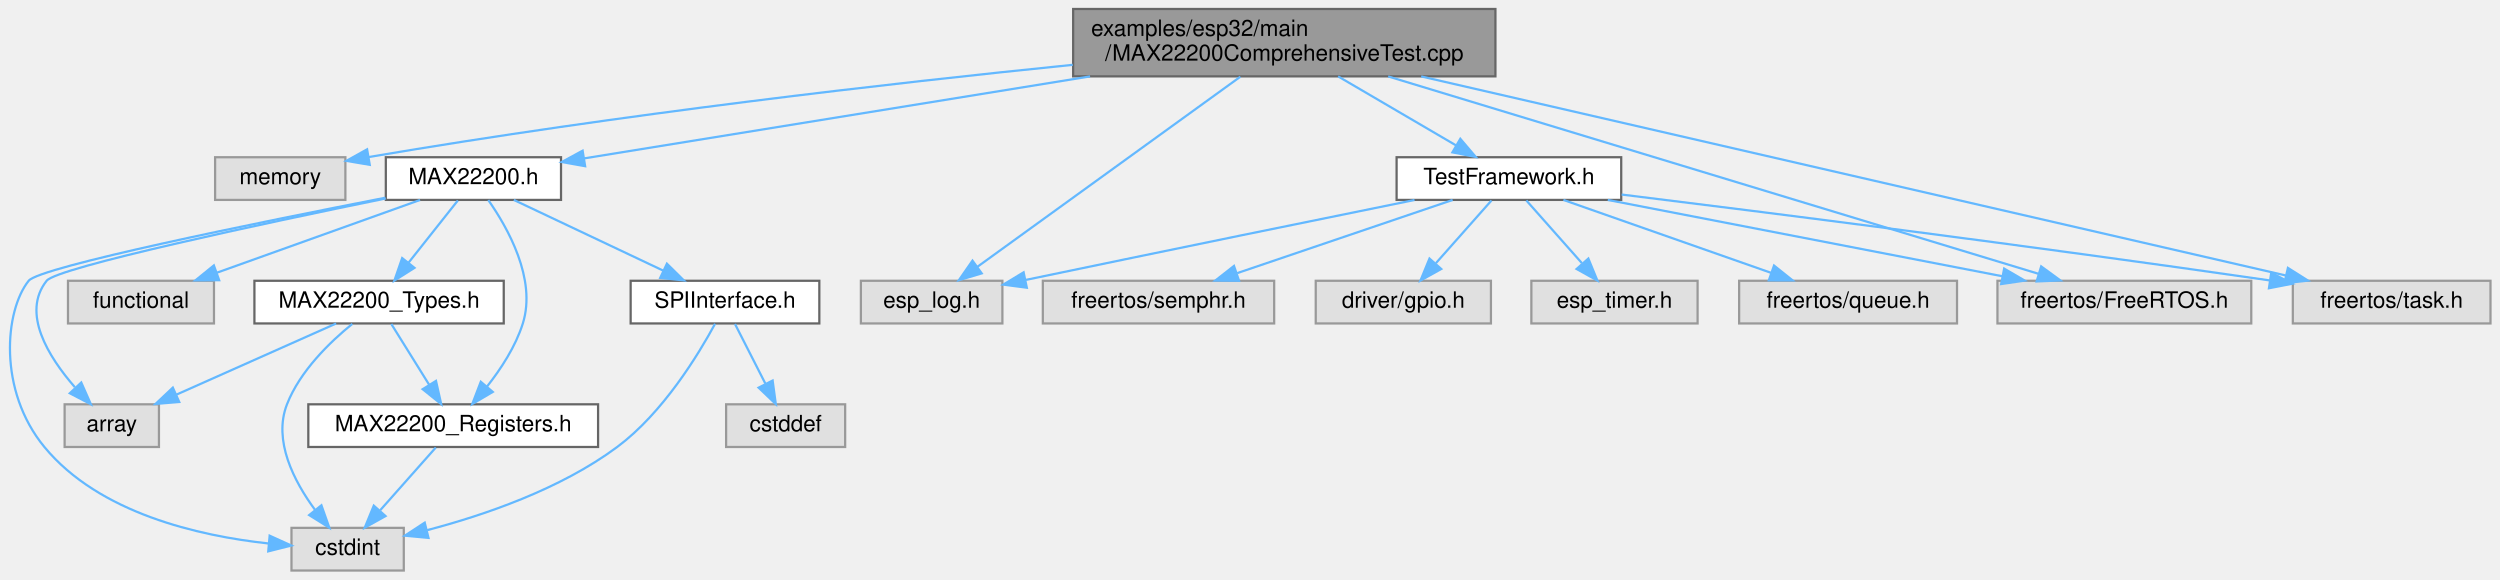
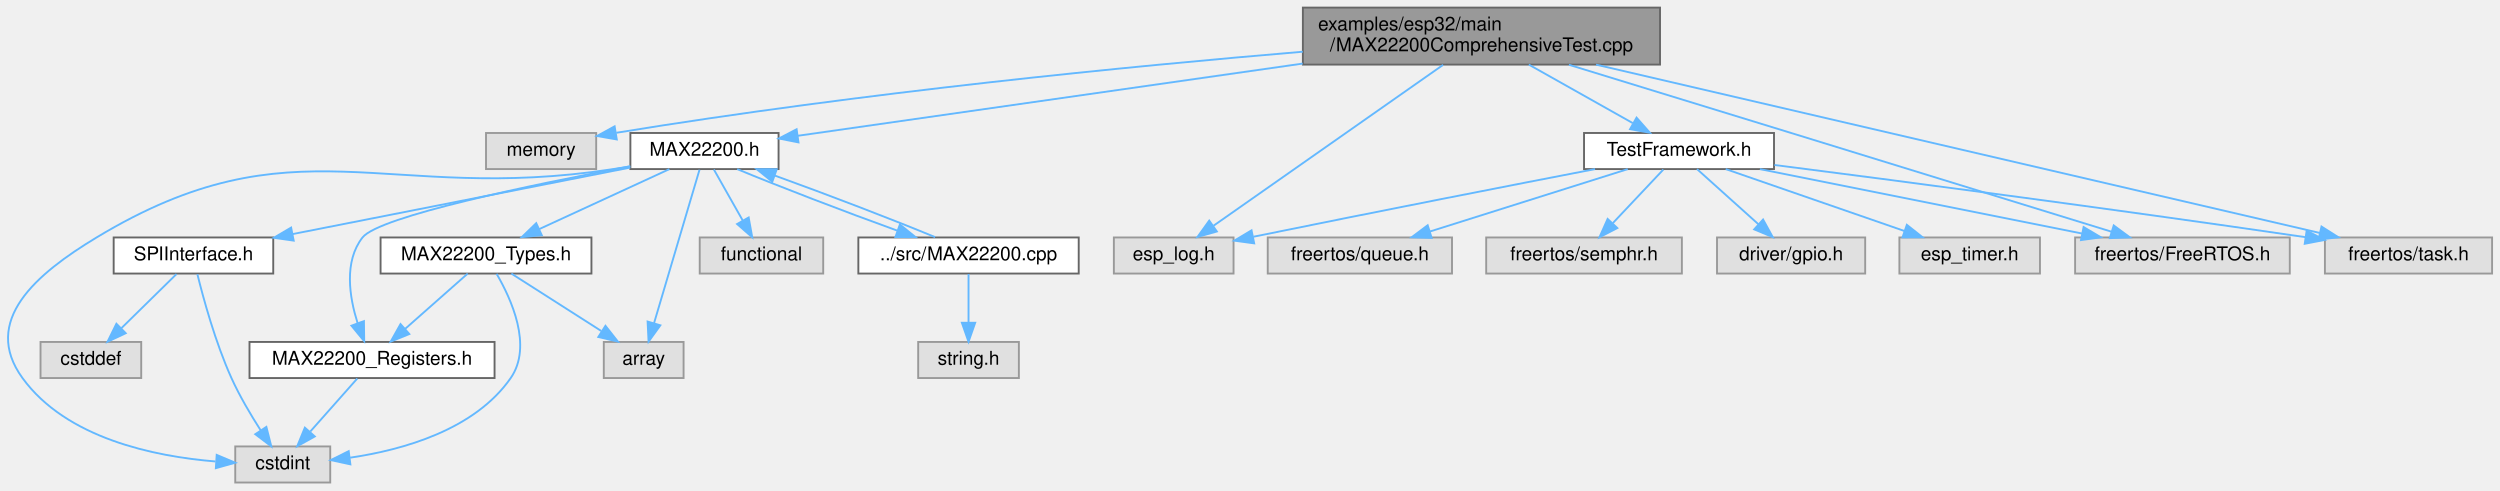
- <svg xmlns="http://www.w3.org/2000/svg" xmlns:xlink="http://www.w3.org/1999/xlink" width="1113pt" height="258pt" viewBox="0.00 0.00 1112.53 258.00">
+ <svg xmlns="http://www.w3.org/2000/svg" xmlns:xlink="http://www.w3.org/1999/xlink" width="1316pt" height="258pt" viewBox="0.00 0.00 1315.67 258.00">
  <g id="graph0" class="graph" transform="scale(1 1) rotate(0) translate(4 254)">
    <g id="Node000001" class="node">
      <g id="a_Node000001">
        <a xlink:title="Comprehensive test suite for MAX22200 driver on ESP32-C6.">
-           <polygon fill="#999999" stroke="#666666" points="661.53,-250 473.53,-250 473.53,-220 661.53,-220 661.53,-250" />
-           <text text-anchor="start" x="481.53" y="-238" font-family="Helvetica,sans-Serif" font-size="10.00">examples/esp32/main</text>
-           <text text-anchor="middle" x="567.53" y="-227" font-family="Helvetica,sans-Serif" font-size="10.00">/MAX22200ComprehensiveTest.cpp</text>
+           <polygon fill="#999999" stroke="#666666" points="869.67,-250 681.67,-250 681.67,-220 869.67,-220 869.67,-250" />
+           <text text-anchor="start" x="689.67" y="-238" font-family="Helvetica,sans-Serif" font-size="10.00">examples/esp32/main</text>
+           <text text-anchor="middle" x="775.67" y="-227" font-family="Helvetica,sans-Serif" font-size="10.00">/MAX22200ComprehensiveTest.cpp</text>
        </a>
      </g>
    </g>
    <g id="Node000002" class="node">
      <g id="a_Node000002">
        <a xlink:title=" ">
-           <polygon fill="#e0e0e0" stroke="#999999" points="149.53,-184 91.53,-184 91.53,-165 149.53,-165 149.53,-184" />
-           <text text-anchor="middle" x="120.53" y="-172" font-family="Helvetica,sans-Serif" font-size="10.00">memory</text>
+           <polygon fill="#e0e0e0" stroke="#999999" points="309.67,-184 251.67,-184 251.67,-165 309.67,-165 309.67,-184" />
+           <text text-anchor="middle" x="280.67" y="-172" font-family="Helvetica,sans-Serif" font-size="10.00">memory</text>
        </a>
      </g>
    </g>
    <g id="edge1_Node000001_Node000002" class="edge">
      <g id="a_edge1_Node000001_Node000002">
        <a xlink:title=" ">
-           <path fill="none" stroke="#63b8ff" d="M473.34,-225.14C392.55,-216.93 272.87,-203.32 159.8,-184.07" />
-           <polygon fill="#63b8ff" stroke="#63b8ff" points="160.38,-180.62 149.94,-182.38 159.2,-187.52 160.38,-180.62" />
+           <path fill="none" stroke="#63b8ff" d="M681.61,-226.78C591.27,-219.15 450.82,-205.44 320.25,-184.1" />
+           <polygon fill="#63b8ff" stroke="#63b8ff" points="320.51,-180.59 310.07,-182.41 319.37,-187.5 320.51,-180.59" />
        </a>
      </g>
    </g>
    <g id="Node000003" class="node">
      <g id="a_Node000003">
        <a xlink:href="MAX22200_8h.html" target="_top" xlink:title="Main driver class for MAX22200 octal solenoid and motor driver.">
-           <polygon fill="white" stroke="#666666" points="245.53,-184 167.53,-184 167.53,-165 245.53,-165 245.53,-184" />
-           <text text-anchor="middle" x="206.53" y="-172" font-family="Helvetica,sans-Serif" font-size="10.00">MAX22200.h</text>
+           <polygon fill="white" stroke="#666666" points="405.67,-184 327.67,-184 327.67,-165 405.67,-165 405.67,-184" />
+           <text text-anchor="middle" x="366.67" y="-172" font-family="Helvetica,sans-Serif" font-size="10.00">MAX22200.h</text>
        </a>
      </g>
    </g>
    <g id="edge2_Node000001_Node000003" class="edge">
      <g id="a_edge2_Node000001_Node000003">
        <a xlink:title=" ">
-           <path fill="none" stroke="#63b8ff" d="M481.07,-219.99C410.62,-208.57 313.66,-192.86 255.82,-183.49" />
-           <polygon fill="#63b8ff" stroke="#63b8ff" points="256.27,-180.01 245.84,-181.87 255.15,-186.92 256.27,-180.01" />
-         </a>
-       </g>
-     </g>
-     <g id="Node000011" class="node">
-       <g id="a_Node000011">
-         <a xlink:href="TestFramework_8h.html" target="_top" xlink:title="Shared testing framework for ESP32-C6 comprehensive test suites.">
-           <polygon fill="white" stroke="#666666" points="717.53,-184 617.53,-184 617.53,-165 717.53,-165 717.53,-184" />
-           <text text-anchor="middle" x="667.53" y="-172" font-family="Helvetica,sans-Serif" font-size="10.00">TestFramework.h</text>
-         </a>
-       </g>
-     </g>
-     <g id="edge15_Node000001_Node000011" class="edge">
-       <g id="a_edge15_Node000001_Node000011">
-         <a xlink:title=" ">
-           <path fill="none" stroke="#63b8ff" d="M591.49,-219.99C607.43,-210.66 628.27,-198.47 644.1,-189.21" />
-           <polygon fill="#63b8ff" stroke="#63b8ff" points="645.9,-192.21 652.77,-184.14 642.37,-186.17 645.9,-192.21" />
+           <path fill="none" stroke="#63b8ff" d="M681.59,-220.54C598.74,-208.69 481.38,-191.91 415.83,-182.53" />
+           <polygon fill="#63b8ff" stroke="#63b8ff" points="416.16,-179.04 405.77,-181.09 415.17,-185.97 416.16,-179.04" />
        </a>
      </g>
    </g>
    <g id="Node000013" class="node">
      <g id="a_Node000013">
-         <a xlink:title=" ">
-           <polygon fill="#e0e0e0" stroke="#999999" points="442.03,-129 379.03,-129 379.03,-110 442.03,-110 442.03,-129" />
-           <text text-anchor="middle" x="410.53" y="-117" font-family="Helvetica,sans-Serif" font-size="10.00">esp_log.h</text>
-         </a>
-       </g>
-     </g>
-     <g id="edge25_Node000001_Node000013" class="edge">
-       <g id="a_edge25_Node000001_Node000013">
-         <a xlink:title=" ">
-           <path fill="none" stroke="#63b8ff" d="M547.97,-219.85C518.04,-198.22 461.19,-157.12 430.83,-135.17" />
-           <polygon fill="#63b8ff" stroke="#63b8ff" points="432.82,-132.29 422.67,-129.27 428.72,-137.97 432.82,-132.29" />
+         <a xlink:href="TestFramework_8h.html" target="_top" xlink:title="Shared testing framework for ESP32-C6 comprehensive test suites.">
+           <polygon fill="white" stroke="#666666" points="929.67,-184 829.67,-184 829.67,-165 929.67,-165 929.67,-184" />
+           <text text-anchor="middle" x="879.67" y="-172" font-family="Helvetica,sans-Serif" font-size="10.00">TestFramework.h</text>
+         </a>
+       </g>
+     </g>
+     <g id="edge18_Node000001_Node000013" class="edge">
+       <g id="a_edge18_Node000001_Node000013">
+         <a xlink:title=" ">
+           <path fill="none" stroke="#63b8ff" d="M800.59,-219.99C817.16,-210.66 838.84,-198.47 855.3,-189.21" />
+           <polygon fill="#63b8ff" stroke="#63b8ff" points="857.32,-192.09 864.32,-184.14 853.88,-185.99 857.32,-192.09" />
        </a>
      </g>
    </g>
    <g id="Node000015" class="node">
      <g id="a_Node000015">
        <a xlink:title=" ">
-           <polygon fill="#e0e0e0" stroke="#999999" points="998.03,-129 885.03,-129 885.03,-110 998.03,-110 998.03,-129" />
-           <text text-anchor="middle" x="941.53" y="-117" font-family="Helvetica,sans-Serif" font-size="10.00">freertos/FreeRTOS.h</text>
-         </a>
-       </g>
-     </g>
-     <g id="edge23_Node000001_Node000015" class="edge">
-       <g id="a_edge23_Node000001_Node000015">
-         <a xlink:title=" ">
-           <path fill="none" stroke="#63b8ff" d="M613.77,-219.97C688.47,-197.3 834.29,-153.05 903.42,-132.07" />
-           <polygon fill="#63b8ff" stroke="#63b8ff" points="904.5,-135.4 913.05,-129.14 902.46,-128.7 904.5,-135.4" />
-         </a>
-       </g>
-     </g>
-     <g id="Node000018" class="node">
-       <g id="a_Node000018">
-         <a xlink:title=" ">
-           <polygon fill="#e0e0e0" stroke="#999999" points="1104.53,-129 1016.53,-129 1016.53,-110 1104.53,-110 1104.53,-129" />
-           <text text-anchor="middle" x="1060.53" y="-117" font-family="Helvetica,sans-Serif" font-size="10.00">freertos/task.h</text>
-         </a>
-       </g>
-     </g>
-     <g id="edge24_Node000001_Node000018" class="edge">
-       <g id="a_edge24_Node000001_Node000018">
-         <a xlink:title=" ">
-           <path fill="none" stroke="#63b8ff" d="M628.48,-219.97C728.08,-197.04 923.6,-152.03 1013.4,-131.35" />
-           <polygon fill="#63b8ff" stroke="#63b8ff" points="1014.34,-134.73 1023.3,-129.07 1012.77,-127.9 1014.34,-134.73" />
+           <polygon fill="#e0e0e0" stroke="#999999" points="645.17,-129 582.17,-129 582.17,-110 645.17,-110 645.17,-129" />
+           <text text-anchor="middle" x="613.67" y="-117" font-family="Helvetica,sans-Serif" font-size="10.00">esp_log.h</text>
+         </a>
+       </g>
+     </g>
+     <g id="edge28_Node000001_Node000015" class="edge">
+       <g id="a_edge28_Node000001_Node000015">
+         <a xlink:title=" ">
+           <path fill="none" stroke="#63b8ff" d="M755.48,-219.85C724.61,-198.22 665.94,-157.12 634.62,-135.17" />
+           <polygon fill="#63b8ff" stroke="#63b8ff" points="636.39,-132.14 626.19,-129.27 632.37,-137.88 636.39,-132.14" />
+         </a>
+       </g>
+     </g>
+     <g id="Node000017" class="node">
+       <g id="a_Node000017">
+         <a xlink:title=" ">
+           <polygon fill="#e0e0e0" stroke="#999999" points="1201.17,-129 1088.17,-129 1088.17,-110 1201.17,-110 1201.17,-129" />
+           <text text-anchor="middle" x="1144.67" y="-117" font-family="Helvetica,sans-Serif" font-size="10.00">freertos/FreeRTOS.h</text>
+         </a>
+       </g>
+     </g>
+     <g id="edge26_Node000001_Node000017" class="edge">
+       <g id="a_edge26_Node000001_Node000017">
+         <a xlink:title=" ">
+           <path fill="none" stroke="#63b8ff" d="M821.7,-219.9C854.35,-209.89 899.21,-196.14 938.67,-184 997.66,-165.86 1066.13,-144.74 1107.39,-132.01" />
+           <polygon fill="#63b8ff" stroke="#63b8ff" points="1108.5,-135.33 1117.02,-129.04 1106.44,-128.64 1108.5,-135.33" />
+         </a>
+       </g>
+     </g>
+     <g id="Node000020" class="node">
+       <g id="a_Node000020">
+         <a xlink:title=" ">
+           <polygon fill="#e0e0e0" stroke="#999999" points="1307.67,-129 1219.67,-129 1219.67,-110 1307.67,-110 1307.67,-129" />
+           <text text-anchor="middle" x="1263.67" y="-117" font-family="Helvetica,sans-Serif" font-size="10.00">freertos/task.h</text>
+         </a>
+       </g>
+     </g>
+     <g id="edge27_Node000001_Node000020" class="edge">
+       <g id="a_edge27_Node000001_Node000020">
+         <a xlink:title=" ">
+           <path fill="none" stroke="#63b8ff" d="M836,-219.97C934.59,-197.04 1128.13,-152.03 1217.02,-131.35" />
+           <polygon fill="#63b8ff" stroke="#63b8ff" points="1217.87,-134.75 1226.82,-129.07 1216.29,-127.93 1217.87,-134.75" />
        </a>
      </g>
    </g>
    <g id="Node000004" class="node">
      <g id="a_Node000004">
        <a xlink:href="MAX22200__Registers_8h.html" target="_top" xlink:title="Register definitions and constants for MAX22200 IC.">
-           <polygon fill="white" stroke="#666666" points="262.03,-74 133.03,-74 133.03,-55 262.03,-55 262.03,-74" />
-           <text text-anchor="middle" x="197.53" y="-62" font-family="Helvetica,sans-Serif" font-size="10.00">MAX22200_Registers.h</text>
+           <polygon fill="white" stroke="#666666" points="256.17,-74 127.17,-74 127.17,-55 256.17,-55 256.17,-74" />
+           <text text-anchor="middle" x="191.67" y="-62" font-family="Helvetica,sans-Serif" font-size="10.00">MAX22200_Registers.h</text>
        </a>
      </g>
    </g>
    <g id="edge3_Node000003_Node000004" class="edge">
      <g id="a_edge3_Node000003_Node000004">
        <a xlink:title=" ">
-           <path fill="none" stroke="#63b8ff" d="M213.15,-164.93C221.69,-152.77 234.76,-129.81 228.53,-110 225.3,-99.71 218.76,-89.72 212.51,-81.82" />
-           <polygon fill="#63b8ff" stroke="#63b8ff" points="215.15,-79.52 206.02,-74.15 209.81,-84.04 215.15,-79.52" />
+           <path fill="none" stroke="#63b8ff" d="M327.48,-166.45C277.21,-157 195.41,-140.15 186.67,-129 176.79,-116.37 179.71,-97.67 184.1,-83.83" />
+           <polygon fill="#63b8ff" stroke="#63b8ff" points="187.41,-84.97 187.55,-74.38 180.83,-82.57 187.41,-84.97" />
        </a>
      </g>
    </g>
    <g id="Node000005" class="node">
      <g id="a_Node000005">
        <a xlink:title=" ">
-           <polygon fill="#e0e0e0" stroke="#999999" points="175.53,-19 125.53,-19 125.53,0 175.53,0 175.53,-19" />
-           <text text-anchor="middle" x="150.53" y="-7" font-family="Helvetica,sans-Serif" font-size="10.00">cstdint</text>
+           <polygon fill="#e0e0e0" stroke="#999999" points="169.67,-19 119.67,-19 119.67,0 169.67,0 169.67,-19" />
+           <text text-anchor="middle" x="144.67" y="-7" font-family="Helvetica,sans-Serif" font-size="10.00">cstdint</text>
        </a>
      </g>
    </g>
    <g id="edge13_Node000003_Node000005" class="edge">
      <g id="a_edge13_Node000003_Node000005">
        <a xlink:title=" ">
-           <path fill="none" stroke="#63b8ff" d="M167.26,-165.97C110.97,-155 13.53,-135.24 8.53,-129 -2.14,-115.66 -5.23,-80.18 15.53,-55 39.86,-25.49 84.21,-15.4 115.43,-12.03" />
-           <polygon fill="#63b8ff" stroke="#63b8ff" points="115.81,-15.51 125.46,-11.13 115.19,-8.54 115.81,-15.51" />
+           <path fill="none" stroke="#63b8ff" d="M327.67,-166.45C324.63,-165.94 321.6,-165.45 318.67,-165 198.16,-146.36 151.09,-191.99 46.67,-129 14.84,-109.8 -14.18,-85.08 7.67,-55 30.72,-23.28 76.92,-13.72 109.27,-11.08" />
+           <polygon fill="#63b8ff" stroke="#63b8ff" points="109.9,-14.55 119.66,-10.42 109.46,-7.56 109.9,-14.55" />
        </a>
      </g>
    </g>
    <g id="Node000006" class="node">
      <g id="a_Node000006">
        <a xlink:href="MAX22200__Types_8h.html" target="_top" xlink:title="Type definitions and structures for MAX22200 driver.">
-           <polygon fill="white" stroke="#666666" points="220.03,-129 109.03,-129 109.03,-110 220.03,-110 220.03,-129" />
-           <text text-anchor="middle" x="164.53" y="-117" font-family="Helvetica,sans-Serif" font-size="10.00">MAX22200_Types.h</text>
+           <polygon fill="white" stroke="#666666" points="307.17,-129 196.17,-129 196.17,-110 307.17,-110 307.17,-129" />
+           <text text-anchor="middle" x="251.67" y="-117" font-family="Helvetica,sans-Serif" font-size="10.00">MAX22200_Types.h</text>
        </a>
      </g>
    </g>
    <g id="edge5_Node000003_Node000006" class="edge">
      <g id="a_edge5_Node000003_Node000006">
        <a xlink:title=" ">
-           <path fill="none" stroke="#63b8ff" d="M199.6,-164.75C193.67,-157.26 184.96,-146.28 177.71,-137.13" />
-           <polygon fill="#63b8ff" stroke="#63b8ff" points="180.29,-134.75 171.34,-129.09 174.81,-139.1 180.29,-134.75" />
+           <path fill="none" stroke="#63b8ff" d="M348.2,-164.98C329.7,-156.46 300.99,-143.23 279.69,-133.41" />
+           <polygon fill="#63b8ff" stroke="#63b8ff" points="281.03,-130.18 270.49,-129.17 278.1,-136.53 281.03,-130.18" />
        </a>
      </g>
    </g>
    <g id="Node000007" class="node">
      <g id="a_Node000007">
        <a xlink:title=" ">
-           <polygon fill="#e0e0e0" stroke="#999999" points="66.53,-74 24.53,-74 24.53,-55 66.53,-55 66.53,-74" />
-           <text text-anchor="middle" x="45.53" y="-62" font-family="Helvetica,sans-Serif" font-size="10.00">array</text>
+           <polygon fill="#e0e0e0" stroke="#999999" points="355.67,-74 313.67,-74 313.67,-55 355.67,-55 355.67,-74" />
+           <text text-anchor="middle" x="334.67" y="-62" font-family="Helvetica,sans-Serif" font-size="10.00">array</text>
        </a>
      </g>
    </g>
    <g id="edge12_Node000003_Node000007" class="edge">
      <g id="a_edge12_Node000003_Node000007">
        <a xlink:title=" ">
-           <path fill="none" stroke="#63b8ff" d="M167.49,-165.64C113.28,-154.55 21.27,-134.97 16.53,-129 5.19,-114.69 17.25,-95.22 29.1,-81.62" />
-           <polygon fill="#63b8ff" stroke="#63b8ff" points="31.94,-83.71 36.23,-74.02 26.84,-78.92 31.94,-83.71" />
+           <path fill="none" stroke="#63b8ff" d="M364.06,-164.66C358.85,-147.09 347.1,-107.45 340.14,-83.95" />
+           <polygon fill="#63b8ff" stroke="#63b8ff" points="343.44,-82.75 337.24,-74.16 336.73,-84.74 343.44,-82.75" />
        </a>
      </g>
    </g>
    <g id="Node000008" class="node">
      <g id="a_Node000008">
-         <a xlink:href="SPIInterface_8h.html" target="_top" xlink:title="Abstract base class for SPI communication interface.">
-           <polygon fill="white" stroke="#666666" points="360.53,-129 276.53,-129 276.53,-110 360.53,-110 360.53,-129" />
-           <text text-anchor="middle" x="318.53" y="-117" font-family="Helvetica,sans-Serif" font-size="10.00">SPIInterface.h</text>
+         <a xlink:href="SPIInterface_8h.html" target="_top" xlink:title="CRTP-based template interface for SPI communication.">
+           <polygon fill="white" stroke="#666666" points="139.67,-129 55.67,-129 55.67,-110 139.67,-110 139.67,-129" />
+           <text text-anchor="middle" x="97.67" y="-117" font-family="Helvetica,sans-Serif" font-size="10.00">SPIInterface.h</text>
        </a>
      </g>
    </g>
    <g id="edge9_Node000003_Node000008" class="edge">
      <g id="a_edge9_Node000003_Node000008">
        <a xlink:title=" ">
-           <path fill="none" stroke="#63b8ff" d="M224.53,-164.98C242.47,-156.5 270.25,-143.35 290.97,-133.54" />
-           <polygon fill="#63b8ff" stroke="#63b8ff" points="292.67,-136.61 300.21,-129.17 289.68,-130.28 292.67,-136.61" />
+           <path fill="none" stroke="#63b8ff" d="M327.56,-165.79C280.7,-156.56 202.03,-141.06 149.98,-130.81" />
+           <polygon fill="#63b8ff" stroke="#63b8ff" points="150.43,-127.33 139.94,-128.83 149.08,-134.2 150.43,-127.33" />
        </a>
      </g>
    </g>
    <g id="Node000010" class="node">
      <g id="a_Node000010">
        <a xlink:title=" ">
-           <polygon fill="#e0e0e0" stroke="#999999" points="91.03,-129 26.03,-129 26.03,-110 91.03,-110 91.03,-129" />
-           <text text-anchor="middle" x="58.53" y="-117" font-family="Helvetica,sans-Serif" font-size="10.00">functional</text>
+           <polygon fill="#e0e0e0" stroke="#999999" points="429.17,-129 364.17,-129 364.17,-110 429.17,-110 429.17,-129" />
+           <text text-anchor="middle" x="396.67" y="-117" font-family="Helvetica,sans-Serif" font-size="10.00">functional</text>
        </a>
      </g>
    </g>
    <g id="edge14_Node000003_Node000010" class="edge">
      <g id="a_edge14_Node000003_Node000010">
        <a xlink:title=" ">
-           <path fill="none" stroke="#63b8ff" d="M182.76,-164.98C158.3,-156.23 120,-142.51 92.39,-132.62" />
-           <polygon fill="#63b8ff" stroke="#63b8ff" points="93.34,-129.25 82.75,-129.17 90.98,-135.84 93.34,-129.25" />
+           <path fill="none" stroke="#63b8ff" d="M371.63,-164.75C375.74,-157.49 381.7,-146.95 386.78,-137.98" />
+           <polygon fill="#63b8ff" stroke="#63b8ff" points="389.93,-139.52 391.81,-129.09 383.84,-136.07 389.93,-139.52" />
+         </a>
+       </g>
+     </g>
+     <g id="Node000011" class="node">
+       <g id="a_Node000011">
+         <a xlink:href="MAX22200_8cpp.html" target="_top" xlink:title="Implementation of MAX22200 driver class.">
+           <polygon fill="white" stroke="#666666" points="563.67,-129 447.67,-129 447.67,-110 563.67,-110 563.67,-129" />
+           <text text-anchor="middle" x="505.67" y="-117" font-family="Helvetica,sans-Serif" font-size="10.00">../src/MAX22200.cpp</text>
+         </a>
+       </g>
+     </g>
+     <g id="edge15_Node000003_Node000011" class="edge">
+       <g id="a_edge15_Node000003_Node000011">
+         <a xlink:title=" ">
+           <path fill="none" stroke="#63b8ff" d="M383.89,-164.98C404.93,-156.23 440.68,-142.51 468.1,-132.62" />
+           <polygon fill="#63b8ff" stroke="#63b8ff" points="469.54,-135.83 477.79,-129.17 467.19,-129.23 469.54,-135.83" />
        </a>
      </g>
    </g>
    <g id="edge4_Node000004_Node000005" class="edge">
      <g id="a_edge4_Node000004_Node000005">
        <a xlink:title=" ">
-           <path fill="none" stroke="#63b8ff" d="M189.77,-54.75C183.07,-47.18 173.19,-36.05 165.03,-26.84" />
-           <polygon fill="#63b8ff" stroke="#63b8ff" points="167.4,-24.25 158.15,-19.09 162.17,-28.89 167.4,-24.25" />
+           <path fill="none" stroke="#63b8ff" d="M183.91,-54.75C177.21,-47.18 167.33,-36.05 159.17,-26.84" />
+           <polygon fill="#63b8ff" stroke="#63b8ff" points="161.54,-24.25 152.29,-19.09 156.31,-28.89 161.54,-24.25" />
        </a>
      </g>
    </g>
    <g id="edge6_Node000006_Node000004" class="edge">
      <g id="a_edge6_Node000006_Node000004">
        <a xlink:title=" ">
-           <path fill="none" stroke="#63b8ff" d="M169.98,-109.75C174.55,-102.42 181.2,-91.73 186.83,-82.7" />
-           <polygon fill="#63b8ff" stroke="#63b8ff" points="189.87,-84.43 192.19,-74.09 183.93,-80.73 189.87,-84.43" />
+           <path fill="none" stroke="#63b8ff" d="M242.03,-109.98C233.17,-102.15 219.8,-90.34 209.07,-80.86" />
+           <polygon fill="#63b8ff" stroke="#63b8ff" points="211.3,-78.17 201.49,-74.17 206.67,-83.41 211.3,-78.17" />
        </a>
      </g>
    </g>
    <g id="edge8_Node000006_Node000005" class="edge">
      <g id="a_edge8_Node000006_Node000005">
        <a xlink:title=" ">
-           <path fill="none" stroke="#63b8ff" d="M152.61,-109.8C142.71,-101.77 129.34,-88.87 123.53,-74 117.23,-57.86 126.67,-39.69 136.07,-26.94" />
-           <polygon fill="#63b8ff" stroke="#63b8ff" points="138.86,-29.05 142.38,-19.06 133.4,-24.68 138.86,-29.05" />
+           <path fill="none" stroke="#63b8ff" d="M257.24,-109.86C264.87,-96.81 276.37,-71.81 264.67,-55 245.77,-27.83 208.23,-17.21 180.15,-13.08" />
+           <polygon fill="#63b8ff" stroke="#63b8ff" points="180.27,-9.57 169.91,-11.8 179.39,-16.52 180.27,-9.57" />
        </a>
      </g>
    </g>
    <g id="edge7_Node000006_Node000007" class="edge">
      <g id="a_edge7_Node000006_Node000007">
        <a xlink:title=" ">
-           <path fill="none" stroke="#63b8ff" d="M145.42,-109.98C126.19,-101.42 96.3,-88.11 74.23,-78.28" />
-           <polygon fill="#63b8ff" stroke="#63b8ff" points="75.56,-75.04 65,-74.17 72.71,-81.44 75.56,-75.04" />
+           <path fill="none" stroke="#63b8ff" d="M265.01,-109.98C277.76,-101.84 297.23,-89.41 312.35,-79.76" />
+           <polygon fill="#63b8ff" stroke="#63b8ff" points="314.55,-82.5 321.1,-74.17 310.78,-76.6 314.55,-82.5" />
        </a>
      </g>
    </g>
    <g id="edge11_Node000008_Node000005" class="edge">
      <g id="a_edge11_Node000008_Node000005">
        <a xlink:title=" ">
-           <path fill="none" stroke="#63b8ff" d="M314.12,-109.86C306.81,-96.34 290.94,-70.17 270.53,-55 245.3,-36.24 211.3,-24.62 185.93,-17.98" />
-           <polygon fill="#63b8ff" stroke="#63b8ff" points="186.53,-14.53 175.99,-15.52 184.85,-21.32 186.53,-14.53" />
+           <path fill="none" stroke="#63b8ff" d="M99.75,-109.63C102.83,-97.12 109.19,-73.74 117.67,-55 121.96,-45.53 127.85,-35.59 133.03,-27.51" />
+           <polygon fill="#63b8ff" stroke="#63b8ff" points="136.05,-29.29 138.65,-19.02 130.21,-25.43 136.05,-29.29" />
        </a>
      </g>
    </g>
    <g id="Node000009" class="node">
      <g id="a_Node000009">
        <a xlink:title=" ">
-           <polygon fill="#e0e0e0" stroke="#999999" points="372.03,-74 319.03,-74 319.03,-55 372.03,-55 372.03,-74" />
-           <text text-anchor="middle" x="345.53" y="-62" font-family="Helvetica,sans-Serif" font-size="10.00">cstddef</text>
+           <polygon fill="#e0e0e0" stroke="#999999" points="70.17,-74 17.17,-74 17.17,-55 70.17,-55 70.17,-74" />
+           <text text-anchor="middle" x="43.67" y="-62" font-family="Helvetica,sans-Serif" font-size="10.00">cstddef</text>
        </a>
      </g>
    </g>
    <g id="edge10_Node000008_Node000009" class="edge">
      <g id="a_edge10_Node000008_Node000009">
        <a xlink:title=" ">
-           <path fill="none" stroke="#63b8ff" d="M322.99,-109.75C326.65,-102.57 331.94,-92.18 336.48,-83.27" />
-           <polygon fill="#63b8ff" stroke="#63b8ff" points="339.74,-84.59 341.16,-74.09 333.5,-81.41 339.74,-84.59" />
+           <path fill="none" stroke="#63b8ff" d="M88.76,-109.75C80.89,-102.03 69.24,-90.6 59.76,-81.28" />
+           <polygon fill="#63b8ff" stroke="#63b8ff" points="62.01,-78.6 52.43,-74.09 57.11,-83.59 62.01,-78.6" />
+         </a>
+       </g>
+     </g>
+     <g id="edge16_Node000011_Node000003" class="edge">
+       <g id="a_edge16_Node000011_Node000003">
+         <a xlink:title=" ">
+           <path fill="none" stroke="#63b8ff" d="M488.08,-129.17C466.88,-137.98 431.09,-151.71 403.76,-161.55" />
+           <polygon fill="#63b8ff" stroke="#63b8ff" points="402.37,-158.33 394.12,-164.98 404.72,-164.93 402.37,-158.33" />
        </a>
      </g>
    </g>
    <g id="Node000012" class="node">
      <g id="a_Node000012">
        <a xlink:title=" ">
-           <polygon fill="#e0e0e0" stroke="#999999" points="659.53,-129 581.53,-129 581.53,-110 659.53,-110 659.53,-129" />
-           <text text-anchor="middle" x="620.53" y="-117" font-family="Helvetica,sans-Serif" font-size="10.00">driver/gpio.h</text>
-         </a>
-       </g>
-     </g>
-     <g id="edge16_Node000011_Node000012" class="edge">
-       <g id="a_edge16_Node000011_Node000012">
-         <a xlink:title=" ">
-           <path fill="none" stroke="#63b8ff" d="M659.77,-164.75C653.07,-157.18 643.19,-146.05 635.03,-136.84" />
-           <polygon fill="#63b8ff" stroke="#63b8ff" points="637.4,-134.25 628.15,-129.09 632.17,-138.89 637.4,-134.25" />
-         </a>
-       </g>
-     </g>
-     <g id="edge17_Node000011_Node000013" class="edge">
-       <g id="a_edge17_Node000011_Node000013">
-         <a xlink:title=" ">
-           <path fill="none" stroke="#63b8ff" d="M625.51,-164.97C583.92,-156.52 518.15,-143.09 452.51,-129.4" />
-           <polygon fill="#63b8ff" stroke="#63b8ff" points="452.91,-125.91 442.41,-127.29 451.48,-132.76 452.91,-125.91" />
+           <polygon fill="#e0e0e0" stroke="#999999" points="532.17,-74 479.17,-74 479.17,-55 532.17,-55 532.17,-74" />
+           <text text-anchor="middle" x="505.67" y="-62" font-family="Helvetica,sans-Serif" font-size="10.00">string.h</text>
+         </a>
+       </g>
+     </g>
+     <g id="edge17_Node000011_Node000012" class="edge">
+       <g id="a_edge17_Node000011_Node000012">
+         <a xlink:title=" ">
+           <path fill="none" stroke="#63b8ff" d="M505.67,-109.75C505.67,-102.8 505.67,-92.85 505.67,-84.13" />
+           <polygon fill="#63b8ff" stroke="#63b8ff" points="509.17,-84.09 505.67,-74.09 502.17,-84.09 509.17,-84.09" />
        </a>
      </g>
    </g>
    <g id="Node000014" class="node">
      <g id="a_Node000014">
        <a xlink:title=" ">
-           <polygon fill="#e0e0e0" stroke="#999999" points="751.53,-129 677.53,-129 677.53,-110 751.53,-110 751.53,-129" />
-           <text text-anchor="middle" x="714.53" y="-117" font-family="Helvetica,sans-Serif" font-size="10.00">esp_timer.h</text>
-         </a>
-       </g>
-     </g>
-     <g id="edge18_Node000011_Node000014" class="edge">
-       <g id="a_edge18_Node000011_Node000014">
-         <a xlink:title=" ">
-           <path fill="none" stroke="#63b8ff" d="M675.3,-164.75C682,-157.18 691.88,-146.05 700.04,-136.84" />
-           <polygon fill="#63b8ff" stroke="#63b8ff" points="702.9,-138.89 706.92,-129.09 697.66,-134.25 702.9,-138.89" />
-         </a>
-       </g>
-     </g>
-     <g id="edge19_Node000011_Node000015" class="edge">
-       <g id="a_edge19_Node000011_Node000015">
-         <a xlink:title=" ">
-           <path fill="none" stroke="#63b8ff" d="M711.56,-164.98C759.35,-155.74 835.73,-140.97 887.22,-131.01" />
-           <polygon fill="#63b8ff" stroke="#63b8ff" points="888.01,-134.42 897.17,-129.08 886.68,-127.54 888.01,-134.42" />
+           <polygon fill="#e0e0e0" stroke="#999999" points="977.67,-129 899.67,-129 899.67,-110 977.67,-110 977.67,-129" />
+           <text text-anchor="middle" x="938.67" y="-117" font-family="Helvetica,sans-Serif" font-size="10.00">driver/gpio.h</text>
+         </a>
+       </g>
+     </g>
+     <g id="edge19_Node000013_Node000014" class="edge">
+       <g id="a_edge19_Node000013_Node000014">
+         <a xlink:title=" ">
+           <path fill="none" stroke="#63b8ff" d="M889.15,-164.98C897.88,-157.15 911.02,-145.34 921.57,-135.86" />
+           <polygon fill="#63b8ff" stroke="#63b8ff" points="923.92,-138.46 929.02,-129.17 919.24,-133.25 923.92,-138.46" />
+         </a>
+       </g>
+     </g>
+     <g id="edge20_Node000013_Node000015" class="edge">
+       <g id="a_edge20_Node000013_Node000015">
+         <a xlink:title=" ">
+           <path fill="none" stroke="#63b8ff" d="M835.46,-165C792.01,-156.6 723.55,-143.24 655.57,-129.37" />
+           <polygon fill="#63b8ff" stroke="#63b8ff" points="656.04,-125.89 645.54,-127.32 654.64,-132.75 656.04,-125.89" />
        </a>
      </g>
    </g>
    <g id="Node000016" class="node">
      <g id="a_Node000016">
        <a xlink:title=" ">
-           <polygon fill="#e0e0e0" stroke="#999999" points="867.03,-129 770.03,-129 770.03,-110 867.03,-110 867.03,-129" />
-           <text text-anchor="middle" x="818.53" y="-117" font-family="Helvetica,sans-Serif" font-size="10.00">freertos/queue.h</text>
-         </a>
-       </g>
-     </g>
-     <g id="edge20_Node000011_Node000016" class="edge">
-       <g id="a_edge20_Node000011_Node000016">
-         <a xlink:title=" ">
-           <path fill="none" stroke="#63b8ff" d="M691.8,-164.98C716.85,-156.19 756.17,-142.39 784.36,-132.49" />
-           <polygon fill="#63b8ff" stroke="#63b8ff" points="785.56,-135.78 793.83,-129.17 783.24,-129.18 785.56,-135.78" />
-         </a>
-       </g>
-     </g>
-     <g id="Node000017" class="node">
-       <g id="a_Node000017">
-         <a xlink:title=" ">
-           <polygon fill="#e0e0e0" stroke="#999999" points="563.03,-129 460.03,-129 460.03,-110 563.03,-110 563.03,-129" />
-           <text text-anchor="middle" x="511.53" y="-117" font-family="Helvetica,sans-Serif" font-size="10.00">freertos/semphr.h</text>
-         </a>
-       </g>
-     </g>
-     <g id="edge21_Node000011_Node000017" class="edge">
-       <g id="a_edge21_Node000011_Node000017">
-         <a xlink:title=" ">
-           <path fill="none" stroke="#63b8ff" d="M642.47,-164.98C616.51,-156.16 575.73,-142.31 546.58,-132.41" />
-           <polygon fill="#63b8ff" stroke="#63b8ff" points="547.39,-128.99 536.8,-129.08 545.14,-135.61 547.39,-128.99" />
-         </a>
-       </g>
-     </g>
-     <g id="edge22_Node000011_Node000018" class="edge">
-       <g id="a_edge22_Node000011_Node000018">
-         <a xlink:title=" ">
-           <path fill="none" stroke="#63b8ff" d="M717.72,-167.39C782.1,-159.45 897.48,-144.88 1006.15,-129.17" />
-           <polygon fill="#63b8ff" stroke="#63b8ff" points="1006.91,-132.59 1016.3,-127.69 1005.9,-125.67 1006.91,-132.59" />
+           <polygon fill="#e0e0e0" stroke="#999999" points="1069.67,-129 995.67,-129 995.67,-110 1069.67,-110 1069.67,-129" />
+           <text text-anchor="middle" x="1032.67" y="-117" font-family="Helvetica,sans-Serif" font-size="10.00">esp_timer.h</text>
+         </a>
+       </g>
+     </g>
+     <g id="edge21_Node000013_Node000016" class="edge">
+       <g id="a_edge21_Node000013_Node000016">
+         <a xlink:title=" ">
+           <path fill="none" stroke="#63b8ff" d="M904.26,-164.98C929.72,-156.16 969.72,-142.31 998.31,-132.41" />
+           <polygon fill="#63b8ff" stroke="#63b8ff" points="999.6,-135.66 1007.9,-129.08 997.31,-129.05 999.6,-135.66" />
+         </a>
+       </g>
+     </g>
+     <g id="edge22_Node000013_Node000017" class="edge">
+       <g id="a_edge22_Node000013_Node000017">
+         <a xlink:title=" ">
+           <path fill="none" stroke="#63b8ff" d="M922.25,-164.98C968.38,-155.76 1042.04,-141.03 1091.83,-131.07" />
+           <polygon fill="#63b8ff" stroke="#63b8ff" points="1092.64,-134.48 1101.76,-129.08 1091.27,-127.61 1092.64,-134.48" />
+         </a>
+       </g>
+     </g>
+     <g id="Node000018" class="node">
+       <g id="a_Node000018">
+         <a xlink:title=" ">
+           <polygon fill="#e0e0e0" stroke="#999999" points="760.17,-129 663.17,-129 663.17,-110 760.17,-110 760.17,-129" />
+           <text text-anchor="middle" x="711.67" y="-117" font-family="Helvetica,sans-Serif" font-size="10.00">freertos/queue.h</text>
+         </a>
+       </g>
+     </g>
+     <g id="edge23_Node000013_Node000018" class="edge">
+       <g id="a_edge23_Node000013_Node000018">
+         <a xlink:title=" ">
+           <path fill="none" stroke="#63b8ff" d="M852.68,-164.98C824.48,-156.09 780.04,-142.07 748.59,-132.15" />
+           <polygon fill="#63b8ff" stroke="#63b8ff" points="749.47,-128.75 738.88,-129.08 747.36,-135.43 749.47,-128.75" />
+         </a>
+       </g>
+     </g>
+     <g id="Node000019" class="node">
+       <g id="a_Node000019">
+         <a xlink:title=" ">
+           <polygon fill="#e0e0e0" stroke="#999999" points="881.17,-129 778.17,-129 778.17,-110 881.17,-110 881.17,-129" />
+           <text text-anchor="middle" x="829.67" y="-117" font-family="Helvetica,sans-Serif" font-size="10.00">freertos/semphr.h</text>
+         </a>
+       </g>
+     </g>
+     <g id="edge24_Node000013_Node000019" class="edge">
+       <g id="a_edge24_Node000013_Node000019">
+         <a xlink:title=" ">
+           <path fill="none" stroke="#63b8ff" d="M871.42,-164.75C864.21,-157.11 853.56,-145.82 844.83,-136.56" />
+           <polygon fill="#63b8ff" stroke="#63b8ff" points="847.19,-133.96 837.78,-129.09 842.09,-138.76 847.19,-133.96" />
+         </a>
+       </g>
+     </g>
+     <g id="edge25_Node000013_Node000020" class="edge">
+       <g id="a_edge25_Node000013_Node000020">
+         <a xlink:title=" ">
+           <path fill="none" stroke="#63b8ff" d="M929.92,-167.15C992.8,-159.11 1104.07,-144.59 1209.28,-129.17" />
+           <polygon fill="#63b8ff" stroke="#63b8ff" points="1210.06,-132.6 1219.44,-127.68 1209.04,-125.67 1210.06,-132.6" />
        </a>
      </g>
    </g>
  </g>
</svg>
